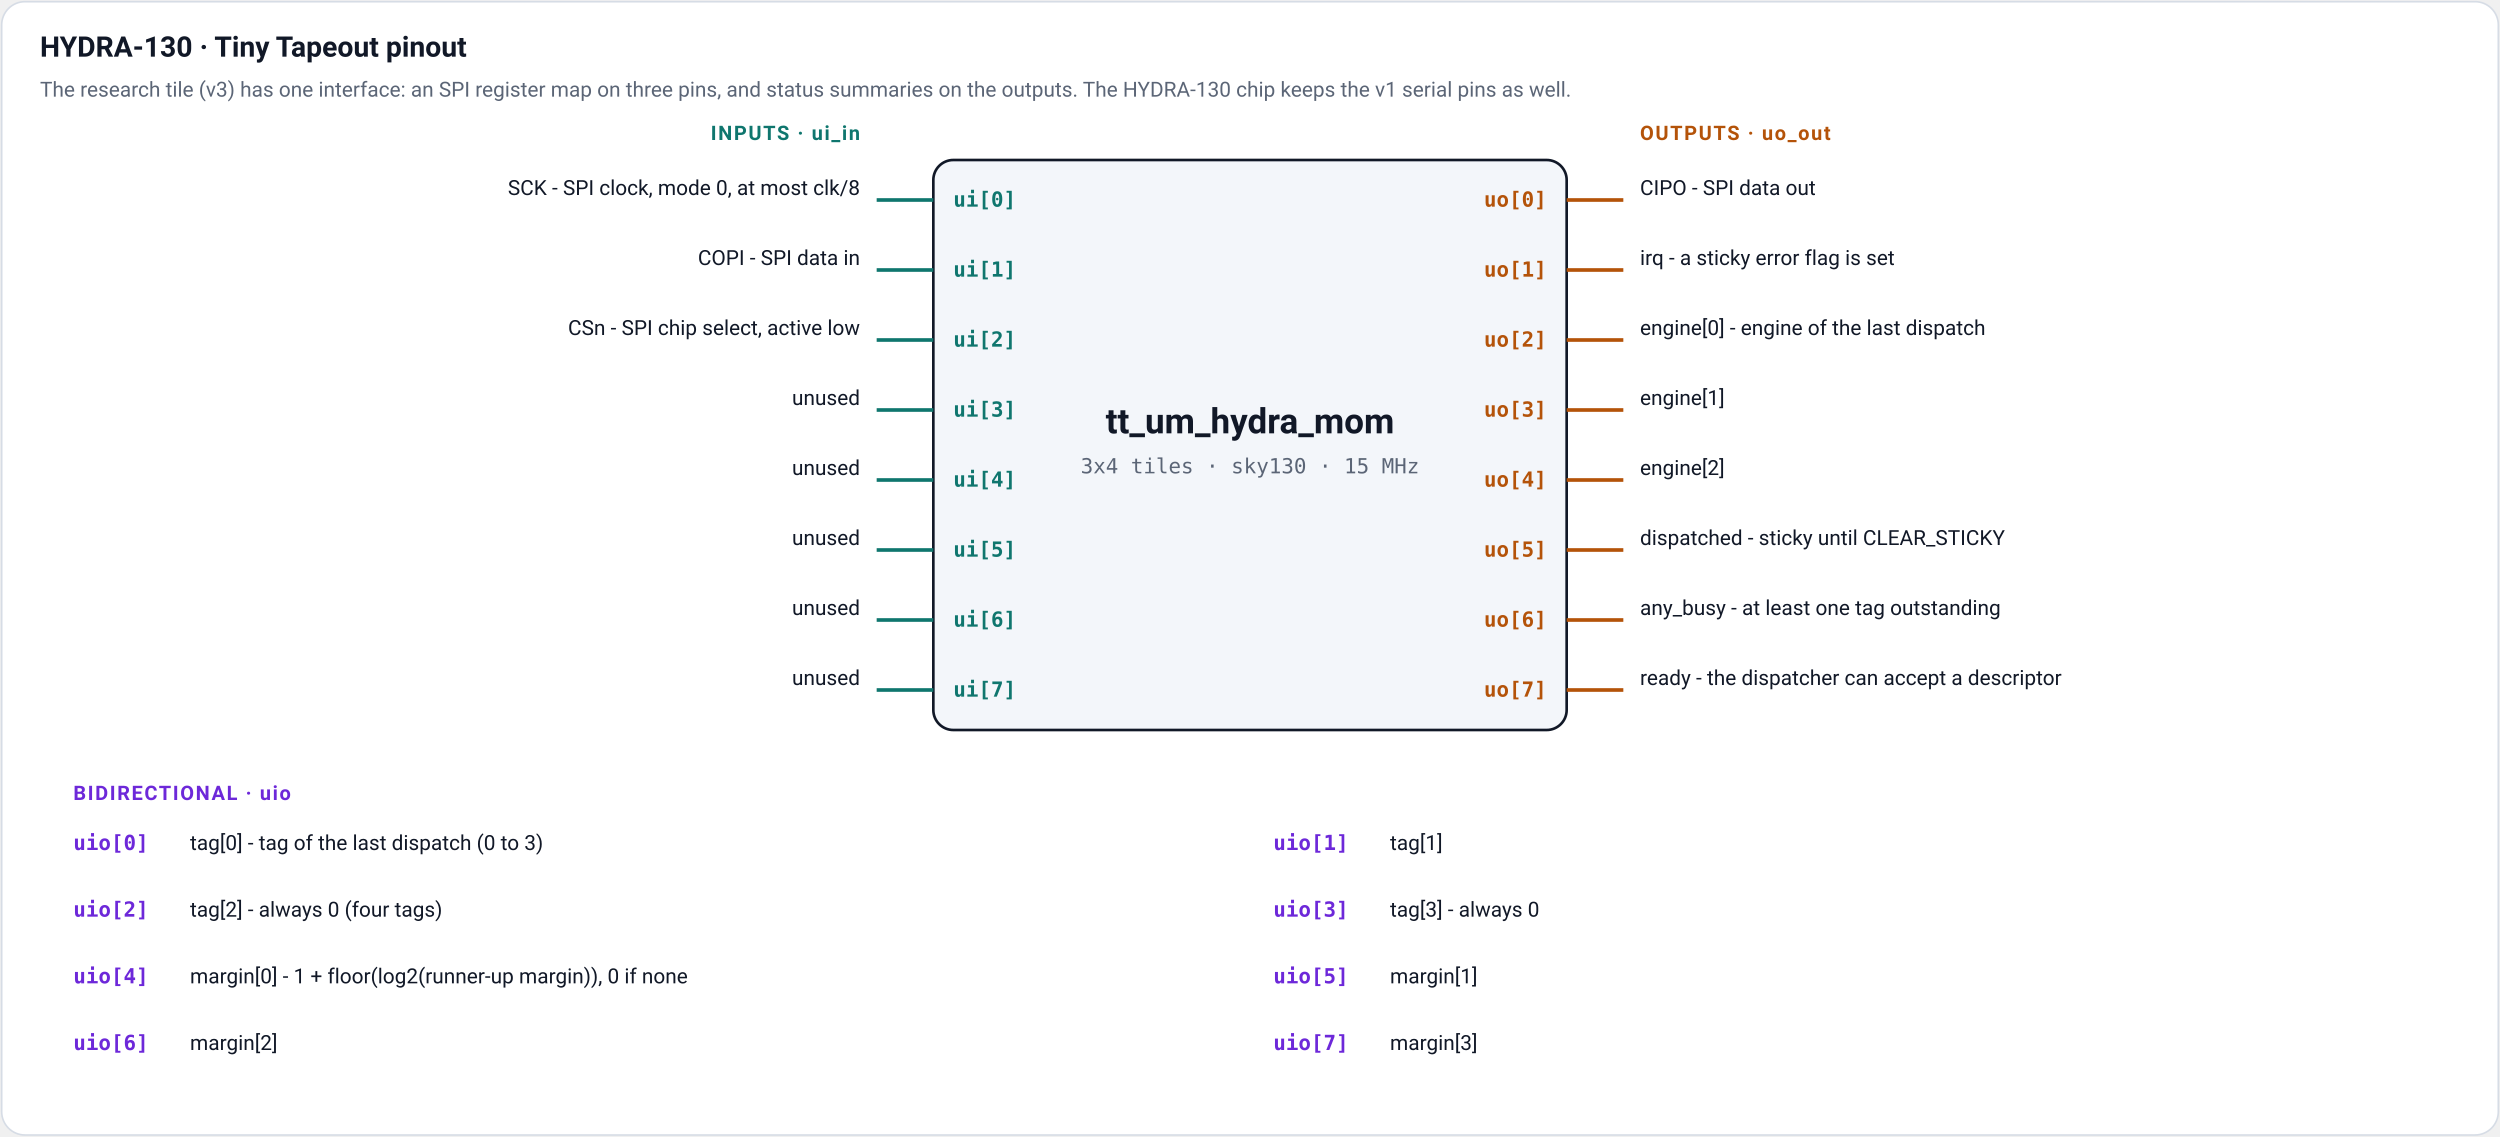
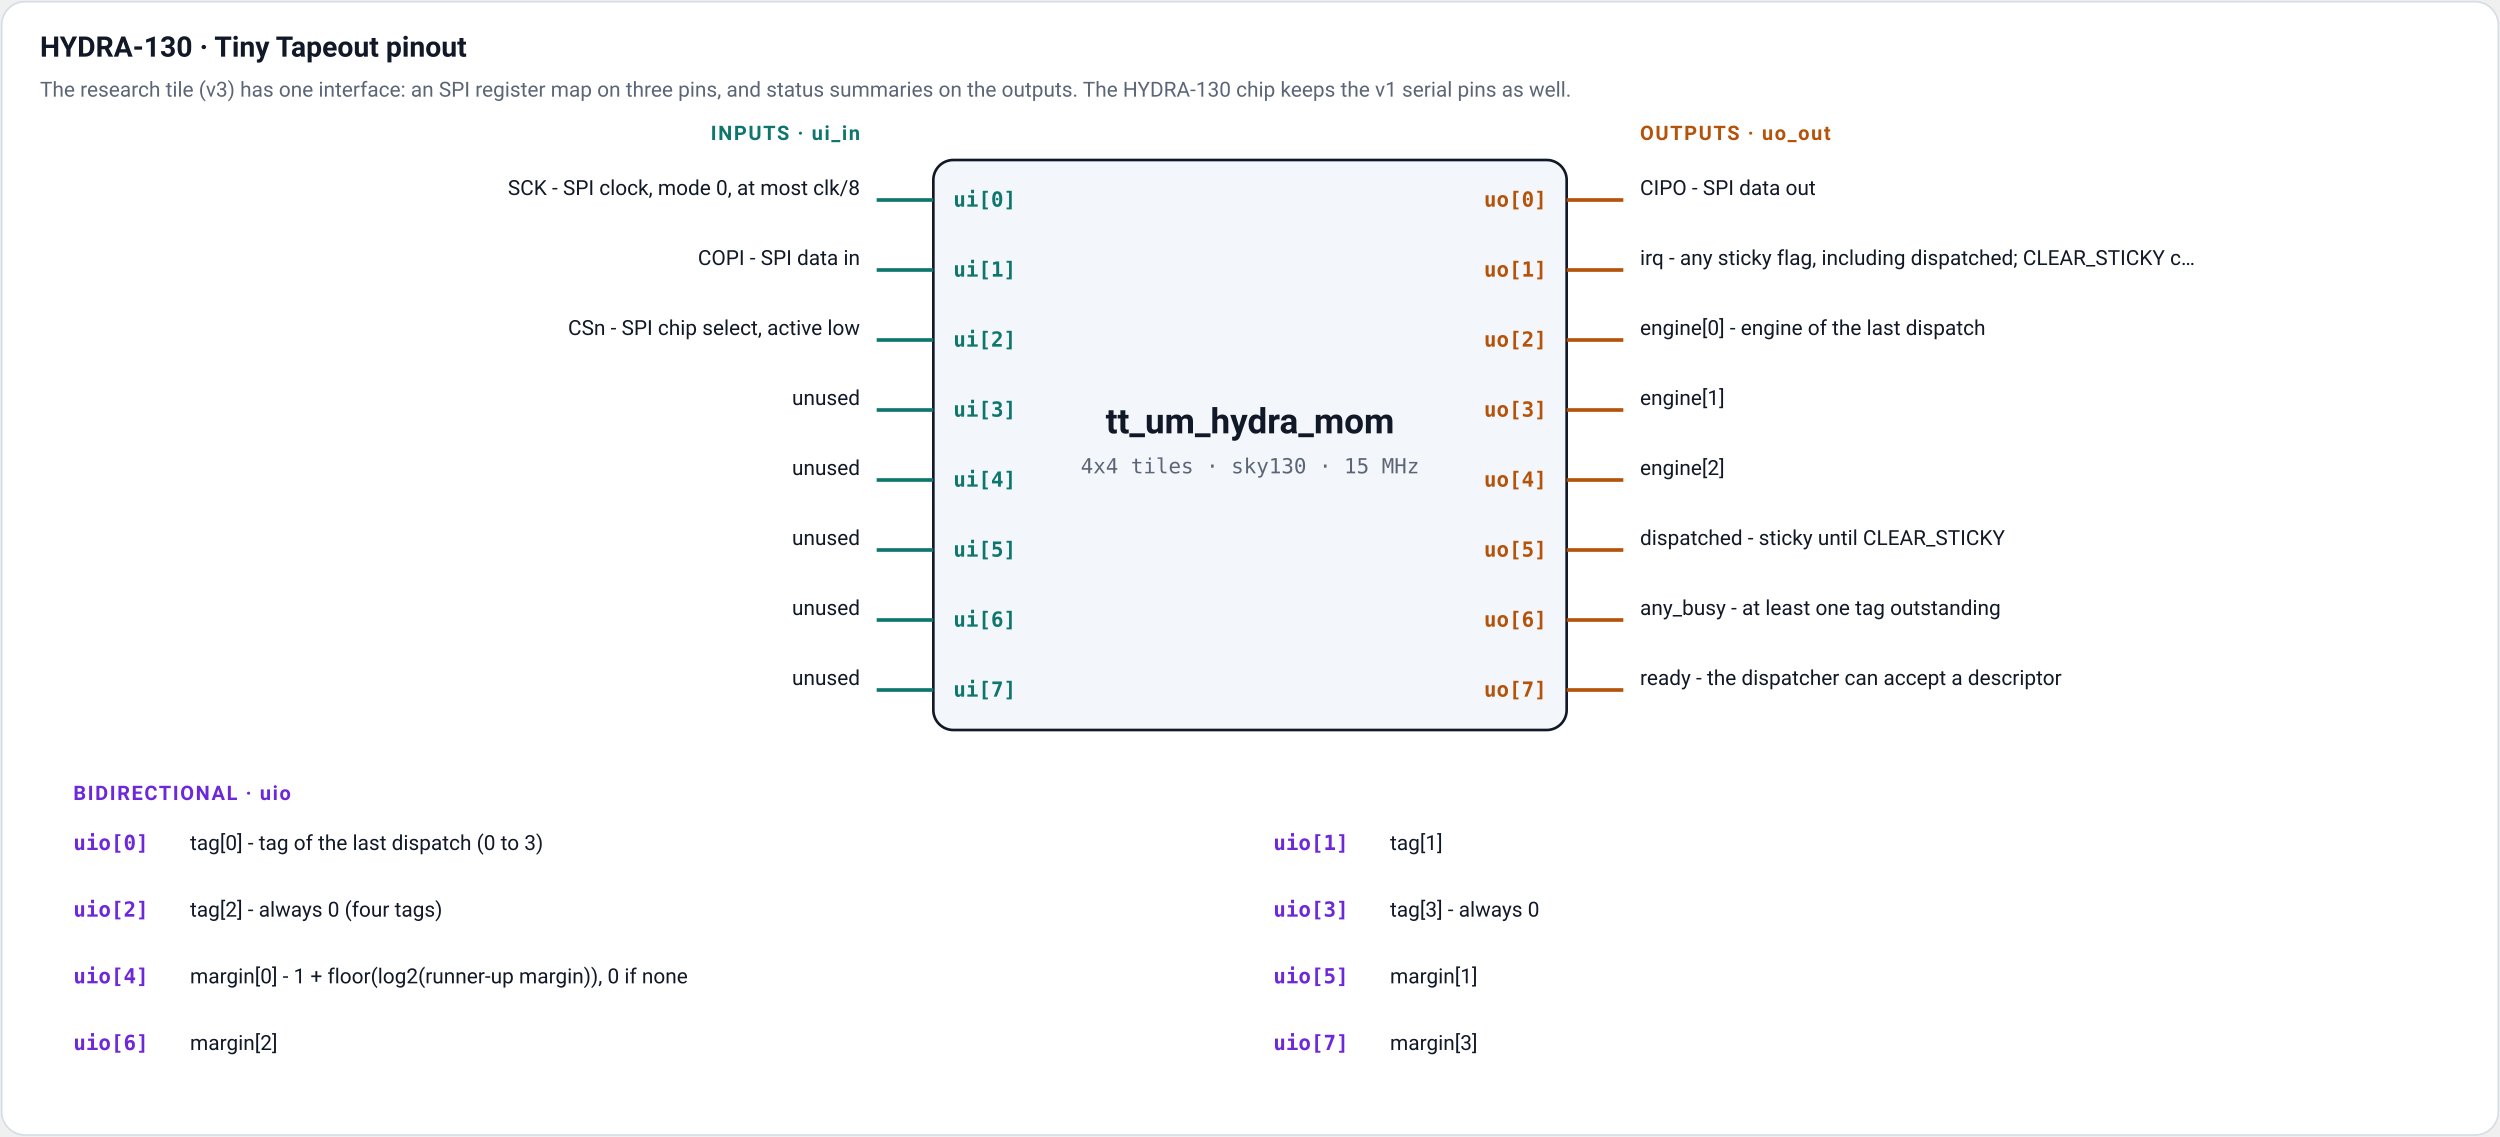
<svg xmlns="http://www.w3.org/2000/svg" viewBox="0 0 1500 682" width="1500" height="682" role="img" aria-label="HYDRA-130 · Tiny Tapeout pinout">
  <rect x="1" y="1" width="1498" height="680" rx="14" fill="#ffffff" stroke="#d6dce5" />
  <text x="24" y="34" style="font-family:ui-sans-serif,system-ui,-apple-system,'Segoe UI',Roboto,sans-serif;font-size:17px;font-weight:700" fill="#111827">HYDRA-130 · Tiny Tapeout pinout</text>
  <text x="24" y="58" style="font-family:ui-sans-serif,system-ui,-apple-system,'Segoe UI',Roboto,sans-serif;font-size:12.5px" fill="#5b6576">The research tile (v3) has one interface: an SPI register map on three pins, and status summaries on the outputs. The HYDRA-130 chip keeps the v1 serial pins as well.</text>
  <rect x="560" y="96" width="380" height="342" rx="12" fill="#f3f6fa" stroke="#111827" stroke-width="1.6" />
  <text x="750.0" y="260" text-anchor="middle" style="font-family:ui-sans-serif,system-ui,-apple-system,'Segoe UI',Roboto,sans-serif;font-size:21px;font-weight:700" fill="#111827">tt_um_hydra_mom</text>
-   <text x="750.0" y="284" text-anchor="middle" style="font-family:ui-monospace,SFMono-Regular,Menlo,Consolas,monospace;font-size:12.5px" fill="#5b6576">3x4 tiles · sky130 · 15 MHz</text>
+   <text x="750.0" y="284" text-anchor="middle" style="font-family:ui-monospace,SFMono-Regular,Menlo,Consolas,monospace;font-size:12.5px" fill="#5b6576">4x4 tiles · sky130 · 15 MHz</text>
  <line x1="526" y1="120.0" x2="560" y2="120.0" stroke="#0f766e" stroke-width="2.2" />
  <text x="572" y="124.0" style="font-family:ui-monospace,SFMono-Regular,Menlo,Consolas,monospace;font-size:12.5px;font-weight:700" fill="#0f766e">ui[0]</text>
  <text x="516" y="117.0" text-anchor="end" style="font-family:ui-sans-serif,system-ui,-apple-system,'Segoe UI',Roboto,sans-serif;font-size:12.5px" fill="#111827">SCK - SPI clock, mode 0, at most clk/8</text>
  <line x1="940" y1="120.0" x2="974" y2="120.0" stroke="#b45309" stroke-width="2.2" />
  <text x="928" y="124.0" text-anchor="end" style="font-family:ui-monospace,SFMono-Regular,Menlo,Consolas,monospace;font-size:12.5px;font-weight:700" fill="#b45309">uo[0]</text>
  <text x="984" y="117.0" text-anchor="start" style="font-family:ui-sans-serif,system-ui,-apple-system,'Segoe UI',Roboto,sans-serif;font-size:12.5px" fill="#111827">CIPO - SPI data out</text>
  <line x1="526" y1="162.0" x2="560" y2="162.0" stroke="#0f766e" stroke-width="2.2" />
  <text x="572" y="166.0" style="font-family:ui-monospace,SFMono-Regular,Menlo,Consolas,monospace;font-size:12.5px;font-weight:700" fill="#0f766e">ui[1]</text>
  <text x="516" y="159.0" text-anchor="end" style="font-family:ui-sans-serif,system-ui,-apple-system,'Segoe UI',Roboto,sans-serif;font-size:12.5px" fill="#111827">COPI - SPI data in</text>
  <line x1="940" y1="162.0" x2="974" y2="162.0" stroke="#b45309" stroke-width="2.2" />
  <text x="928" y="166.0" text-anchor="end" style="font-family:ui-monospace,SFMono-Regular,Menlo,Consolas,monospace;font-size:12.5px;font-weight:700" fill="#b45309">uo[1]</text>
-   <text x="984" y="159.0" text-anchor="start" style="font-family:ui-sans-serif,system-ui,-apple-system,'Segoe UI',Roboto,sans-serif;font-size:12.5px" fill="#111827">irq - a sticky error flag is set</text>
+   <text x="984" y="159.0" text-anchor="start" style="font-family:ui-sans-serif,system-ui,-apple-system,'Segoe UI',Roboto,sans-serif;font-size:12.5px" fill="#111827">irq - any sticky flag, including dispatched; CLEAR_STICKY c…</text>
  <line x1="526" y1="204.0" x2="560" y2="204.0" stroke="#0f766e" stroke-width="2.2" />
  <text x="572" y="208.0" style="font-family:ui-monospace,SFMono-Regular,Menlo,Consolas,monospace;font-size:12.5px;font-weight:700" fill="#0f766e">ui[2]</text>
  <text x="516" y="201.0" text-anchor="end" style="font-family:ui-sans-serif,system-ui,-apple-system,'Segoe UI',Roboto,sans-serif;font-size:12.5px" fill="#111827">CSn - SPI chip select, active low</text>
  <line x1="940" y1="204.0" x2="974" y2="204.0" stroke="#b45309" stroke-width="2.2" />
  <text x="928" y="208.0" text-anchor="end" style="font-family:ui-monospace,SFMono-Regular,Menlo,Consolas,monospace;font-size:12.5px;font-weight:700" fill="#b45309">uo[2]</text>
  <text x="984" y="201.0" text-anchor="start" style="font-family:ui-sans-serif,system-ui,-apple-system,'Segoe UI',Roboto,sans-serif;font-size:12.5px" fill="#111827">engine[0] - engine of the last dispatch</text>
  <line x1="526" y1="246.0" x2="560" y2="246.0" stroke="#0f766e" stroke-width="2.2" />
  <text x="572" y="250.0" style="font-family:ui-monospace,SFMono-Regular,Menlo,Consolas,monospace;font-size:12.5px;font-weight:700" fill="#0f766e">ui[3]</text>
  <text x="516" y="243.0" text-anchor="end" style="font-family:ui-sans-serif,system-ui,-apple-system,'Segoe UI',Roboto,sans-serif;font-size:12.5px" fill="#111827">unused</text>
  <line x1="940" y1="246.0" x2="974" y2="246.0" stroke="#b45309" stroke-width="2.2" />
  <text x="928" y="250.0" text-anchor="end" style="font-family:ui-monospace,SFMono-Regular,Menlo,Consolas,monospace;font-size:12.5px;font-weight:700" fill="#b45309">uo[3]</text>
  <text x="984" y="243.0" text-anchor="start" style="font-family:ui-sans-serif,system-ui,-apple-system,'Segoe UI',Roboto,sans-serif;font-size:12.5px" fill="#111827">engine[1]</text>
  <line x1="526" y1="288.0" x2="560" y2="288.0" stroke="#0f766e" stroke-width="2.2" />
  <text x="572" y="292.0" style="font-family:ui-monospace,SFMono-Regular,Menlo,Consolas,monospace;font-size:12.5px;font-weight:700" fill="#0f766e">ui[4]</text>
  <text x="516" y="285.0" text-anchor="end" style="font-family:ui-sans-serif,system-ui,-apple-system,'Segoe UI',Roboto,sans-serif;font-size:12.5px" fill="#111827">unused</text>
  <line x1="940" y1="288.0" x2="974" y2="288.0" stroke="#b45309" stroke-width="2.2" />
  <text x="928" y="292.0" text-anchor="end" style="font-family:ui-monospace,SFMono-Regular,Menlo,Consolas,monospace;font-size:12.5px;font-weight:700" fill="#b45309">uo[4]</text>
  <text x="984" y="285.0" text-anchor="start" style="font-family:ui-sans-serif,system-ui,-apple-system,'Segoe UI',Roboto,sans-serif;font-size:12.5px" fill="#111827">engine[2]</text>
  <line x1="526" y1="330.0" x2="560" y2="330.0" stroke="#0f766e" stroke-width="2.2" />
  <text x="572" y="334.0" style="font-family:ui-monospace,SFMono-Regular,Menlo,Consolas,monospace;font-size:12.5px;font-weight:700" fill="#0f766e">ui[5]</text>
  <text x="516" y="327.0" text-anchor="end" style="font-family:ui-sans-serif,system-ui,-apple-system,'Segoe UI',Roboto,sans-serif;font-size:12.5px" fill="#111827">unused</text>
  <line x1="940" y1="330.0" x2="974" y2="330.0" stroke="#b45309" stroke-width="2.2" />
  <text x="928" y="334.0" text-anchor="end" style="font-family:ui-monospace,SFMono-Regular,Menlo,Consolas,monospace;font-size:12.5px;font-weight:700" fill="#b45309">uo[5]</text>
  <text x="984" y="327.0" text-anchor="start" style="font-family:ui-sans-serif,system-ui,-apple-system,'Segoe UI',Roboto,sans-serif;font-size:12.5px" fill="#111827">dispatched - sticky until CLEAR_STICKY</text>
  <line x1="526" y1="372.0" x2="560" y2="372.0" stroke="#0f766e" stroke-width="2.2" />
  <text x="572" y="376.0" style="font-family:ui-monospace,SFMono-Regular,Menlo,Consolas,monospace;font-size:12.5px;font-weight:700" fill="#0f766e">ui[6]</text>
  <text x="516" y="369.0" text-anchor="end" style="font-family:ui-sans-serif,system-ui,-apple-system,'Segoe UI',Roboto,sans-serif;font-size:12.5px" fill="#111827">unused</text>
  <line x1="940" y1="372.0" x2="974" y2="372.0" stroke="#b45309" stroke-width="2.2" />
  <text x="928" y="376.0" text-anchor="end" style="font-family:ui-monospace,SFMono-Regular,Menlo,Consolas,monospace;font-size:12.5px;font-weight:700" fill="#b45309">uo[6]</text>
  <text x="984" y="369.0" text-anchor="start" style="font-family:ui-sans-serif,system-ui,-apple-system,'Segoe UI',Roboto,sans-serif;font-size:12.5px" fill="#111827">any_busy - at least one tag outstanding</text>
  <line x1="526" y1="414.0" x2="560" y2="414.0" stroke="#0f766e" stroke-width="2.2" />
  <text x="572" y="418.0" style="font-family:ui-monospace,SFMono-Regular,Menlo,Consolas,monospace;font-size:12.5px;font-weight:700" fill="#0f766e">ui[7]</text>
  <text x="516" y="411.0" text-anchor="end" style="font-family:ui-sans-serif,system-ui,-apple-system,'Segoe UI',Roboto,sans-serif;font-size:12.5px" fill="#111827">unused</text>
  <line x1="940" y1="414.0" x2="974" y2="414.0" stroke="#b45309" stroke-width="2.2" />
  <text x="928" y="418.0" text-anchor="end" style="font-family:ui-monospace,SFMono-Regular,Menlo,Consolas,monospace;font-size:12.5px;font-weight:700" fill="#b45309">uo[7]</text>
  <text x="984" y="411.0" text-anchor="start" style="font-family:ui-sans-serif,system-ui,-apple-system,'Segoe UI',Roboto,sans-serif;font-size:12.5px" fill="#111827">ready - the dispatcher can accept a descriptor</text>
  <text x="516" y="84" text-anchor="end" style="font-family:ui-sans-serif,system-ui,-apple-system,'Segoe UI',Roboto,sans-serif;font-size:12px;font-weight:700;letter-spacing:.08em" fill="#0f766e">INPUTS · ui_in</text>
  <text x="984" y="84" style="font-family:ui-sans-serif,system-ui,-apple-system,'Segoe UI',Roboto,sans-serif;font-size:12px;font-weight:700;letter-spacing:.08em" fill="#b45309">OUTPUTS · uo_out</text>
  <text x="44" y="480" style="font-family:ui-sans-serif,system-ui,-apple-system,'Segoe UI',Roboto,sans-serif;font-size:12px;font-weight:700;letter-spacing:.08em" fill="#6d28d9">BIDIRECTIONAL · uio</text>
  <text x="44" y="510" style="font-family:ui-monospace,SFMono-Regular,Menlo,Consolas,monospace;font-size:12.5px;font-weight:700" fill="#6d28d9">uio[0]</text>
  <text x="114" y="510" style="font-family:ui-sans-serif,system-ui,-apple-system,'Segoe UI',Roboto,sans-serif;font-size:12.5px" fill="#111827">tag[0] - tag of the last dispatch (0 to 3)</text>
  <text x="764" y="510" style="font-family:ui-monospace,SFMono-Regular,Menlo,Consolas,monospace;font-size:12.5px;font-weight:700" fill="#6d28d9">uio[1]</text>
  <text x="834" y="510" style="font-family:ui-sans-serif,system-ui,-apple-system,'Segoe UI',Roboto,sans-serif;font-size:12.5px" fill="#111827">tag[1]</text>
  <text x="44" y="550" style="font-family:ui-monospace,SFMono-Regular,Menlo,Consolas,monospace;font-size:12.5px;font-weight:700" fill="#6d28d9">uio[2]</text>
  <text x="114" y="550" style="font-family:ui-sans-serif,system-ui,-apple-system,'Segoe UI',Roboto,sans-serif;font-size:12.5px" fill="#111827">tag[2] - always 0 (four tags)</text>
  <text x="764" y="550" style="font-family:ui-monospace,SFMono-Regular,Menlo,Consolas,monospace;font-size:12.5px;font-weight:700" fill="#6d28d9">uio[3]</text>
  <text x="834" y="550" style="font-family:ui-sans-serif,system-ui,-apple-system,'Segoe UI',Roboto,sans-serif;font-size:12.5px" fill="#111827">tag[3] - always 0</text>
  <text x="44" y="590" style="font-family:ui-monospace,SFMono-Regular,Menlo,Consolas,monospace;font-size:12.5px;font-weight:700" fill="#6d28d9">uio[4]</text>
  <text x="114" y="590" style="font-family:ui-sans-serif,system-ui,-apple-system,'Segoe UI',Roboto,sans-serif;font-size:12.5px" fill="#111827">margin[0] - 1 + floor(log2(runner-up margin)), 0 if none</text>
  <text x="764" y="590" style="font-family:ui-monospace,SFMono-Regular,Menlo,Consolas,monospace;font-size:12.5px;font-weight:700" fill="#6d28d9">uio[5]</text>
  <text x="834" y="590" style="font-family:ui-sans-serif,system-ui,-apple-system,'Segoe UI',Roboto,sans-serif;font-size:12.5px" fill="#111827">margin[1]</text>
  <text x="44" y="630" style="font-family:ui-monospace,SFMono-Regular,Menlo,Consolas,monospace;font-size:12.5px;font-weight:700" fill="#6d28d9">uio[6]</text>
  <text x="114" y="630" style="font-family:ui-sans-serif,system-ui,-apple-system,'Segoe UI',Roboto,sans-serif;font-size:12.5px" fill="#111827">margin[2]</text>
  <text x="764" y="630" style="font-family:ui-monospace,SFMono-Regular,Menlo,Consolas,monospace;font-size:12.5px;font-weight:700" fill="#6d28d9">uio[7]</text>
  <text x="834" y="630" style="font-family:ui-sans-serif,system-ui,-apple-system,'Segoe UI',Roboto,sans-serif;font-size:12.5px" fill="#111827">margin[3]</text>
</svg>
